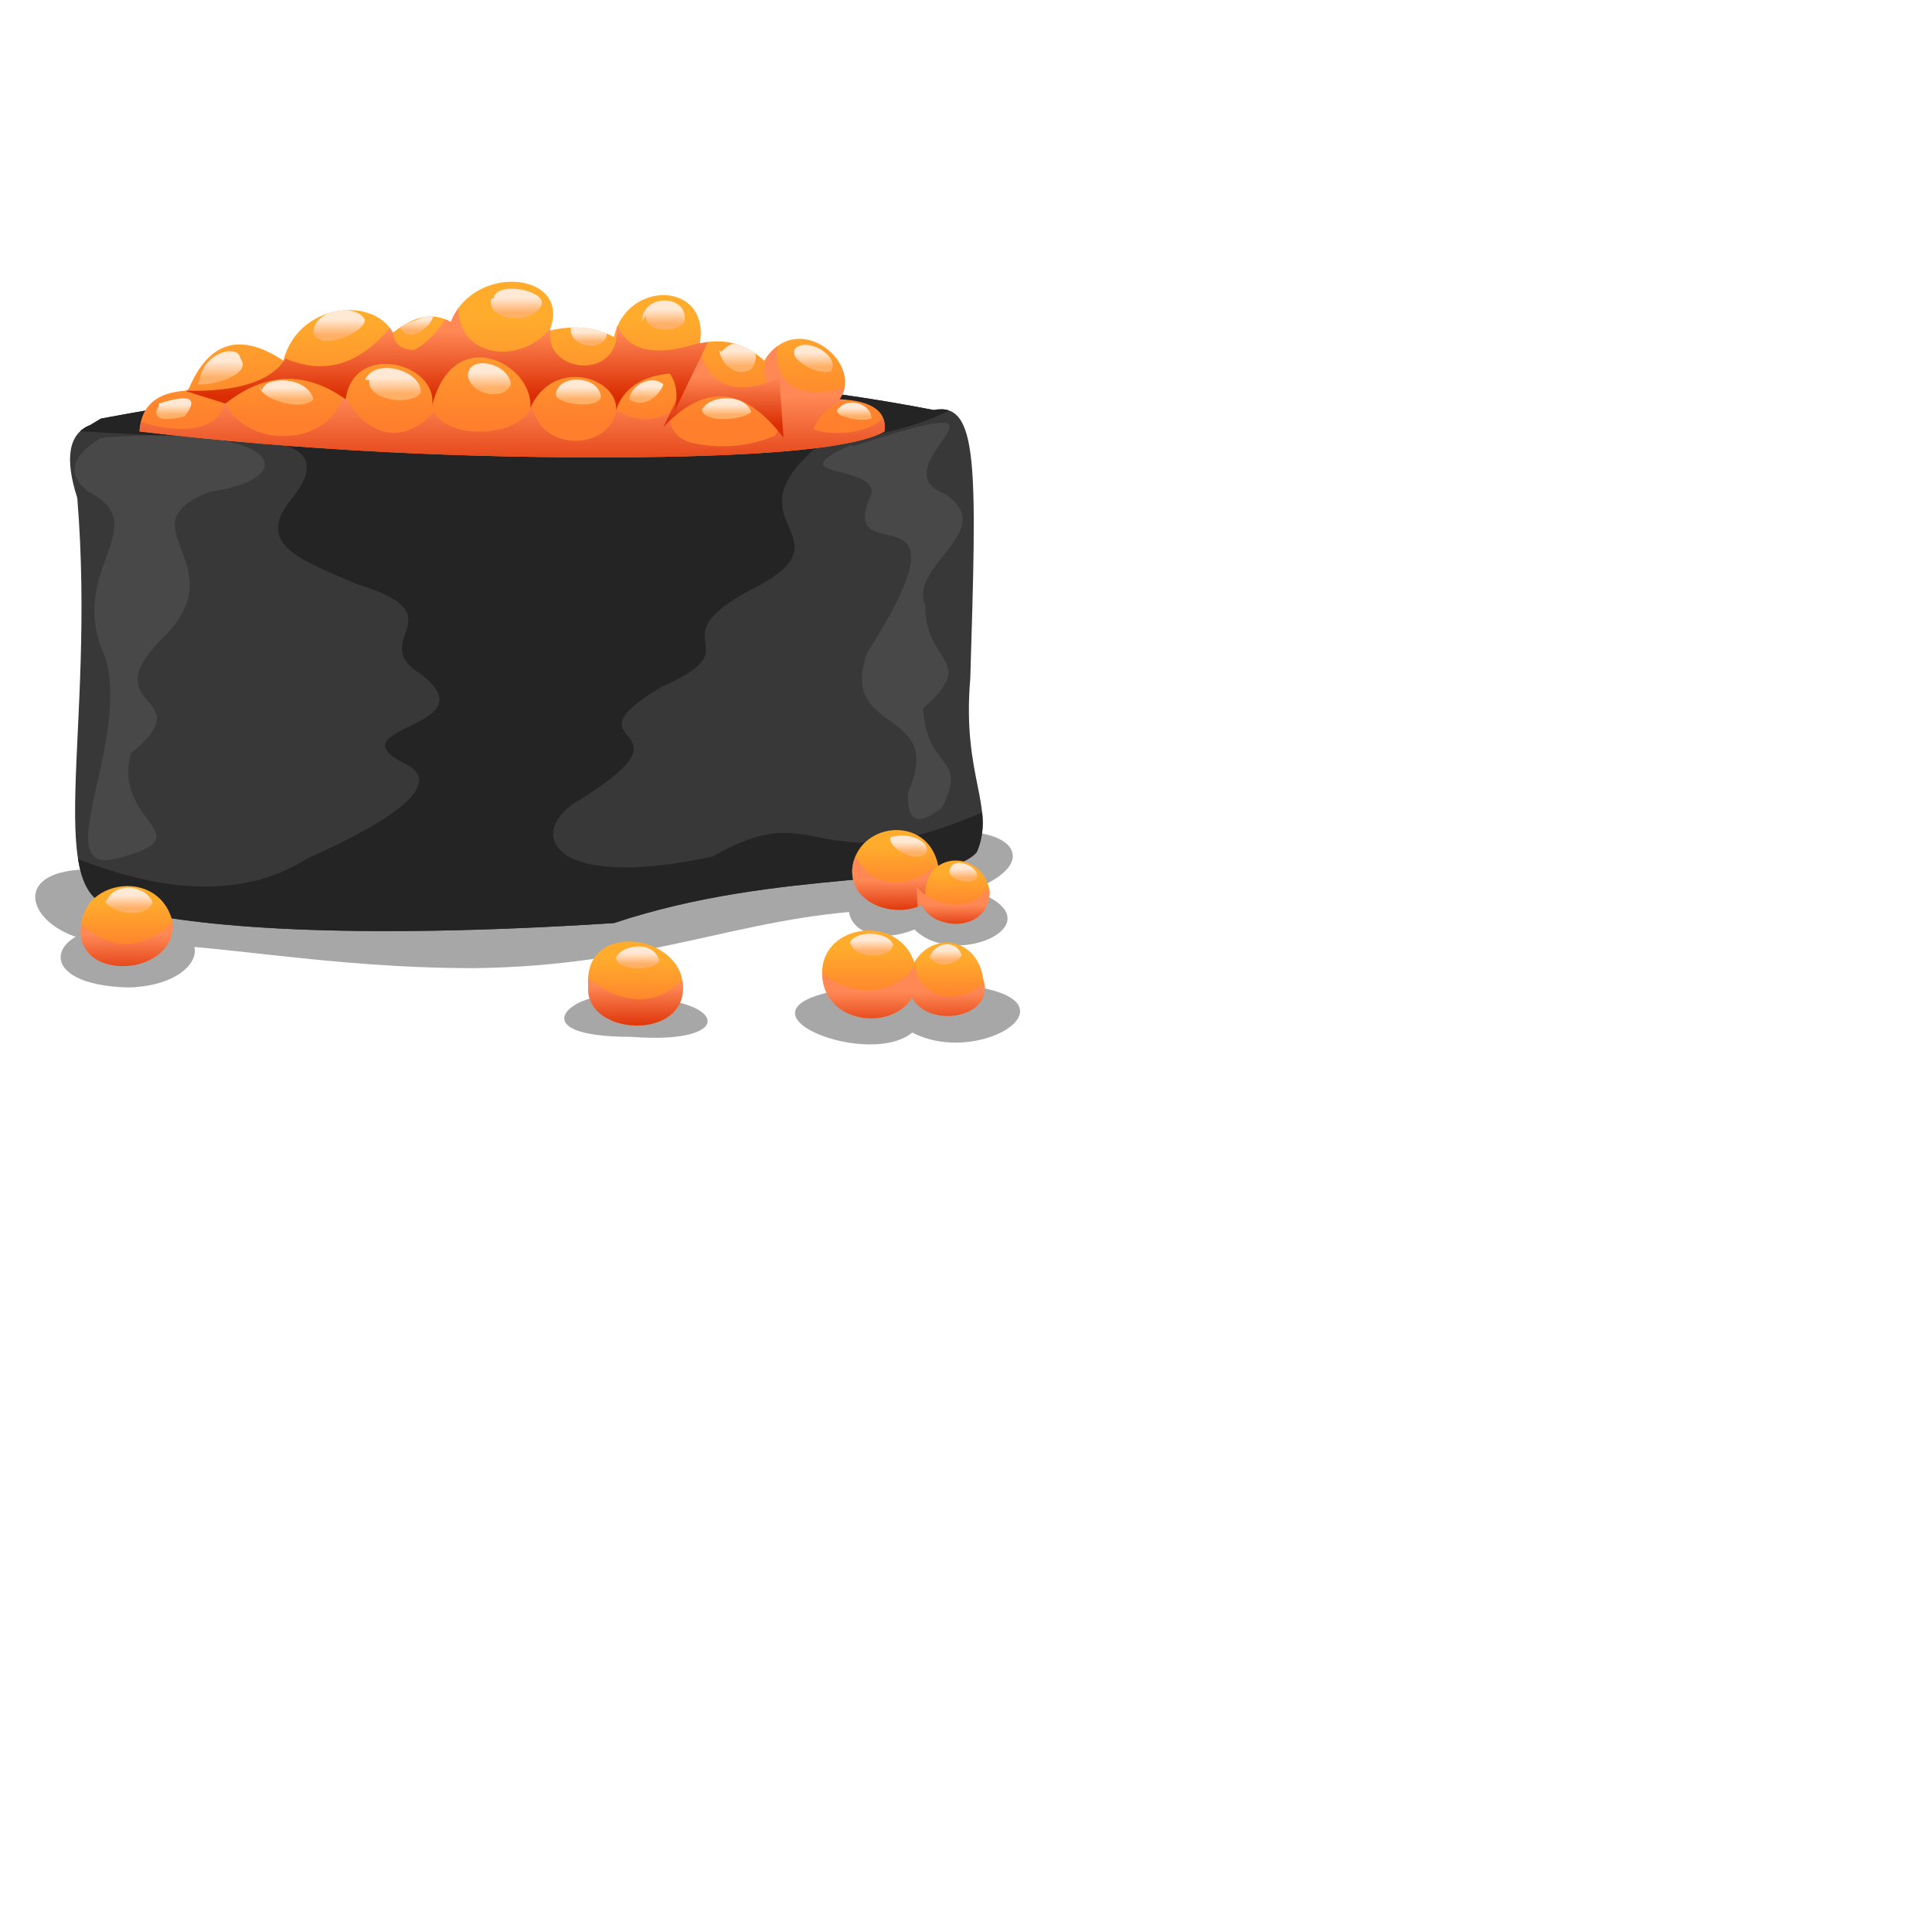
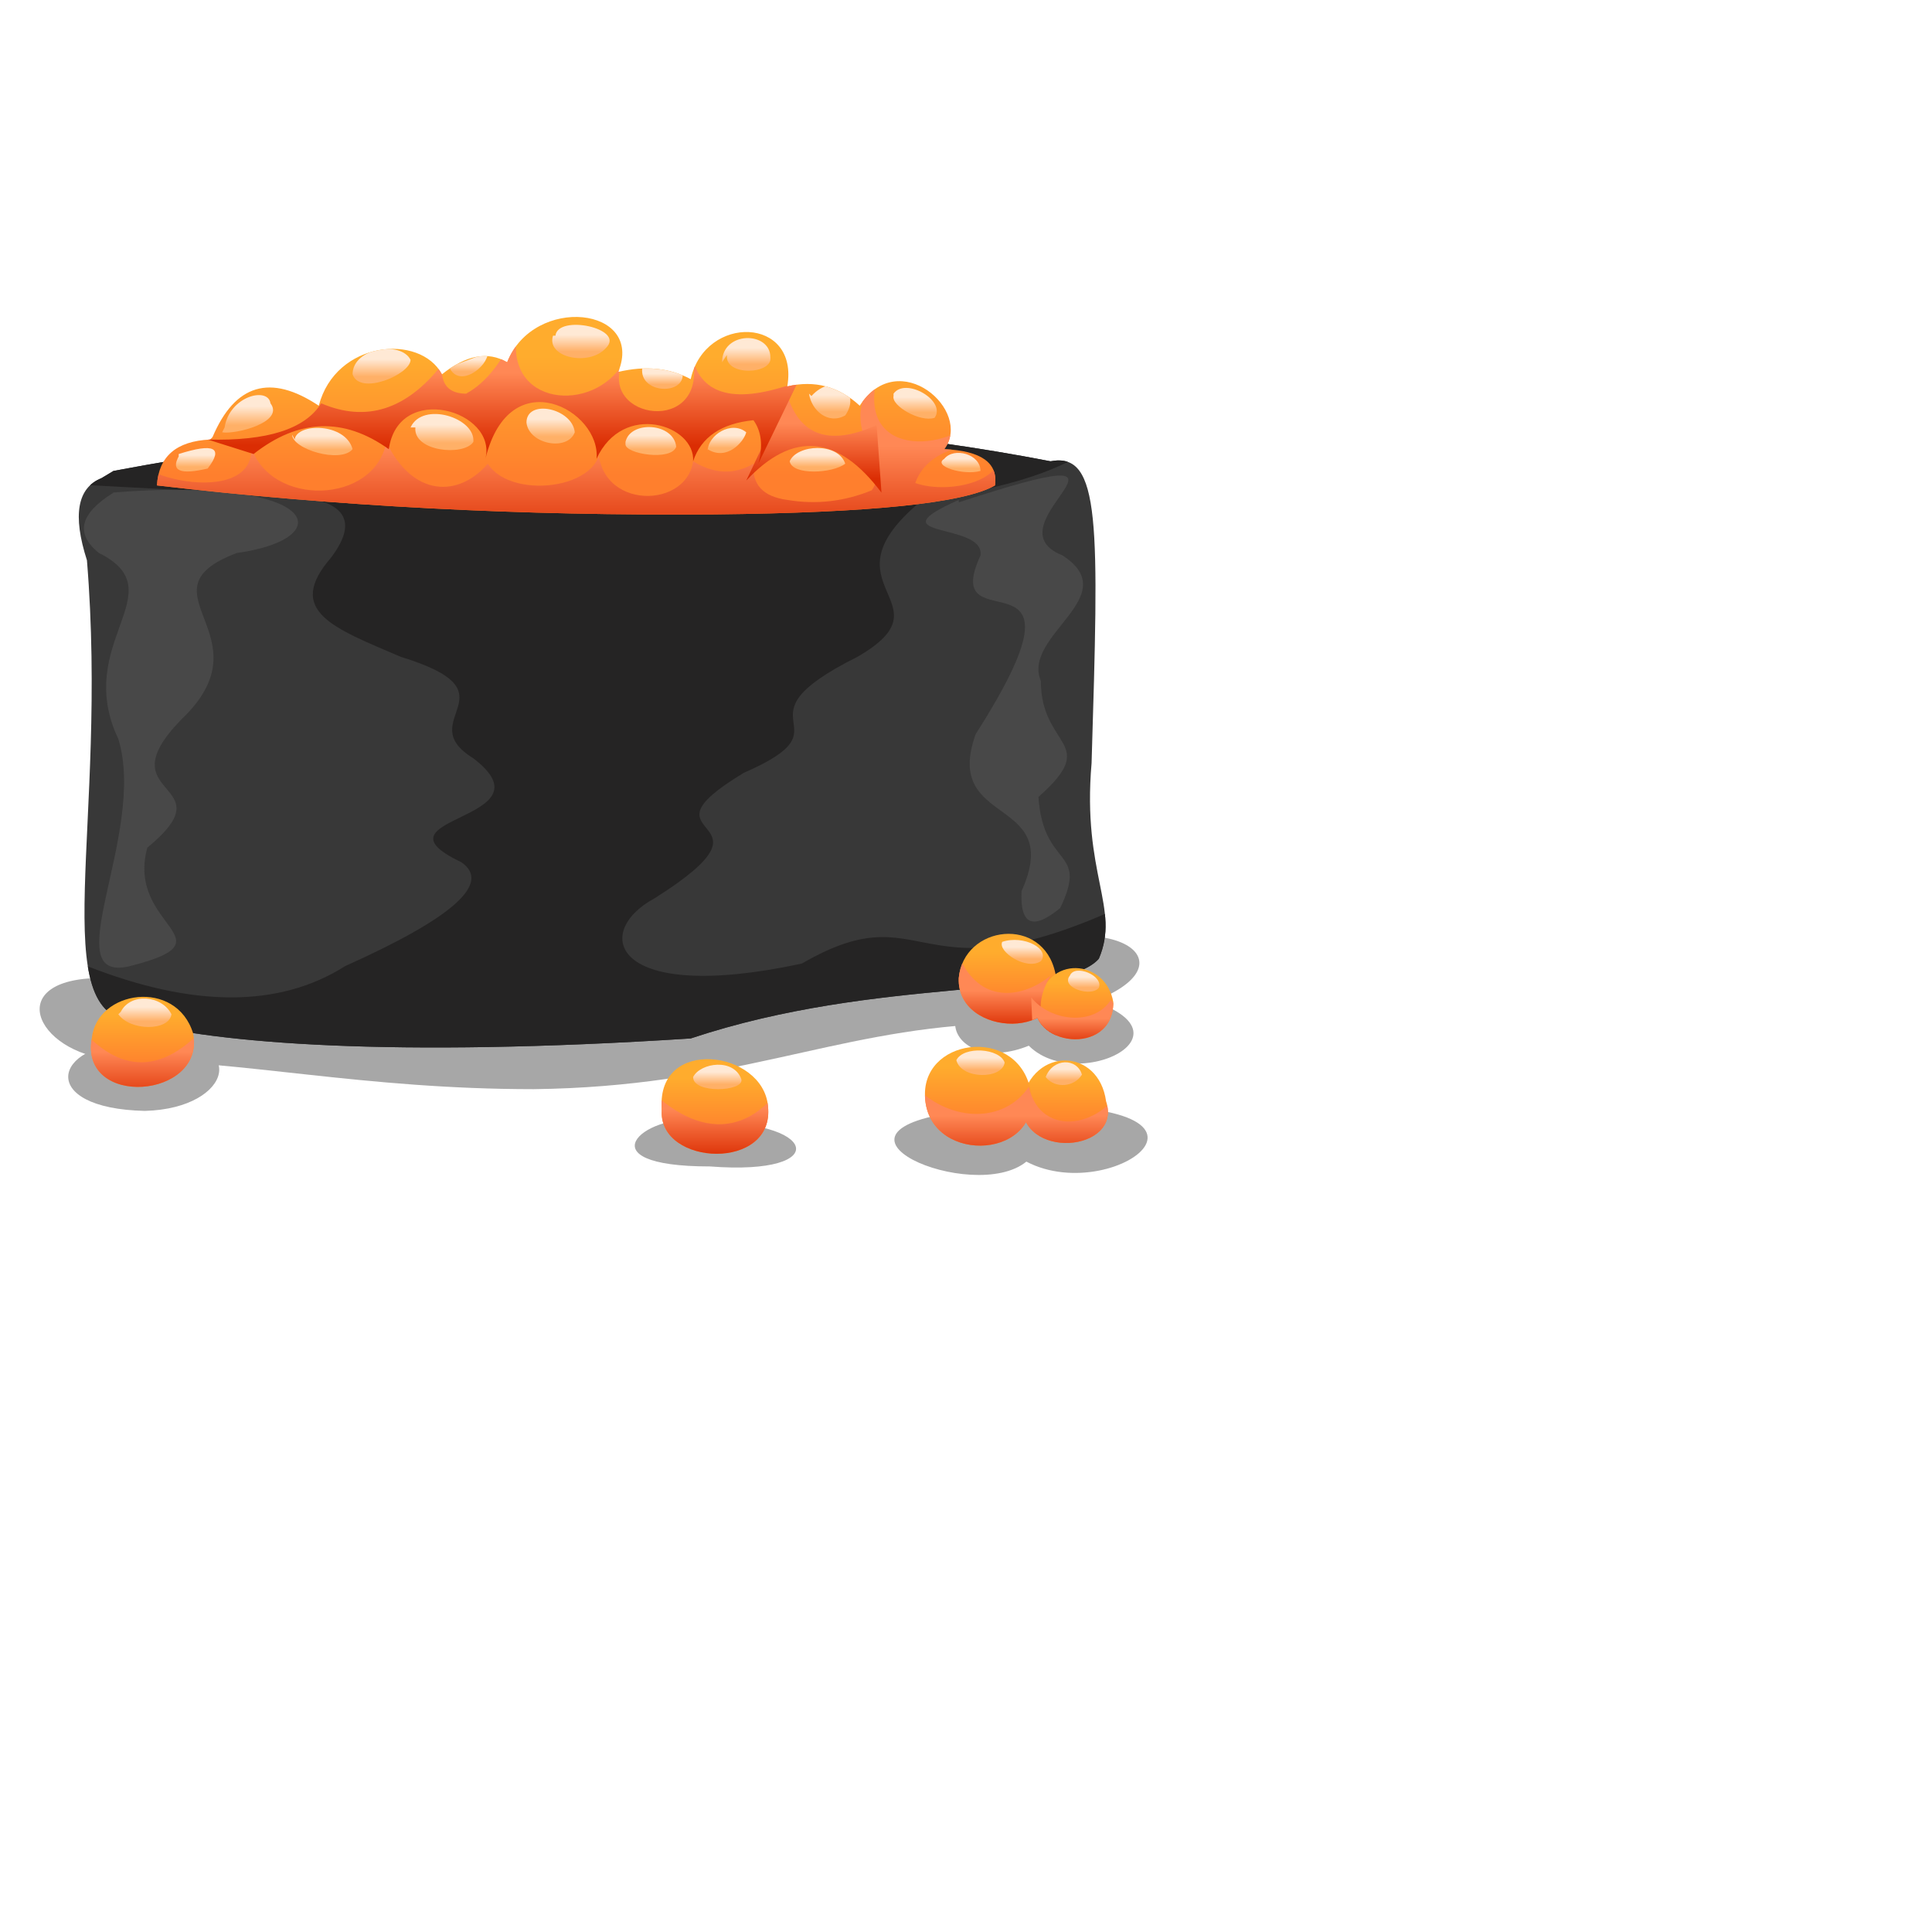
- <svg xmlns="http://www.w3.org/2000/svg" class="icon" id="fishEggSushiSVG-Container" viewBox="0 0 900 900" style="border: 2px solid red">
+ <svg xmlns="http://www.w3.org/2000/svg" class="icon" id="fishEggSushiSVG-Container" viewBox="0 0 800 800" style="border: 2px solid red">
  <g>
    <svg id="shadowUnderneathSushi" opacity="0.4">
      <path fill="#232323" d="M 40 405 L 439 388 C 482 383 493 415 408 424 C 344 427 303 450 221 451 C 150 451 100 439 50 439 C 16 438 0 406 40 405 Z" />
      <path fill="#232323" d="M 53 431 L 65 432 C 103 429 97 459 60 460 C 15 459 22 432 55 432 Z" />
      <path fill="#232323" d="M 290 465 C 338 463 346 487 294 483 C 241 483 267 461 289 464 Z" />
      <path fill="#232323" d="M 400 459 C 527 450 463 501 425 481 C 403 499 330 468 400 460 Z" />
      <path fill="#232323" d="M 420 408 C 514 419 449 456 426 433 C 394 446 380 412 420 408 Z" />
    </svg>
    <svg id="noriBase">
      <path fill="#383838" d="M 47 195 Q 254 156 435 191 C 456 187 455 217 452 316 C 448 362 464 376 455 397 C 440 414 364 404 286 430 C 162 438 90 432 56 423 C 18 421 45 342 36 232 Q 27 204 42 198 Z" />
    </svg>
    <clipPath id="noriBaseClip">
      <path d="M 47 195 Q 254 156 435 191 C 456 187 455 217 452 316 C 448 362 464 376 455 397 C 440 414 364 404 286 430 C 162 438 90 432 56 423 C 18 421 45 342 36 232 Q 27 204 42 198 Z" />
    </clipPath>
    <svg id="noriShadow" clip-path="url(#noriBaseClip)">
      <path fill="#252424" d="M 20 200 Q 216 49 455 183 Q 435 200 382 207 C 338 243 395 249 355 272 C 301 299 354 300 308 320 C 260 349 328 336 271 372 C 245 386 253 416 332 399 C 389 366 376 424 489 363 Q 516 476 14 429 Q 0 399 36 400 Q 102 426 143 400 Q 210 370 191 357 C 151 338 230 340 196 314 C 170 298 215 287 166 272 C 138 260 118 253 137 231 Q 156 206 114 205 Z" />
    </svg>
    <svg id="noriHighlight1" clip-path="url(#noriBaseClip)">
      <path fill="#484848" d="M 46 204 C 133 197 141 223 98 229 C 56 245 112 263 75 298 C 43 331 95 323 61 351 C 52 384 97 389 54 400 C 22 408 61 345 49 306 C 30 266 73 245 41 229 Q 26 217 47 204 Z" />
      <path fill="#484848" d="M 397 208 C 489 178 407 217 440 230 C 466 247 423 263 431 282 C 431 310 456 307 430 330 C 432 360 451 351 439 376 Q 422 390 423 369 C 441 329 390 343 404 304 C 457 221 388 269 406 230 C 408 216 361 223 397 207 Z" />
    </svg>
    <svg id="eggBase">
      <defs>
        <linearGradient id="eggBaseGrad" x1="0%" y1="20%" x2="0%" y2="80%">
          <stop offset="0%" style="stop-color:#FFAC2D;stop-opacity:1" />
          <stop offset="100%" style="stop-color:#FF7F2D;stop-opacity:1" />
        </linearGradient>
      </defs>
      <path fill="url(#eggBaseGrad)" d="M 88 181 Q 102 148 132 168 C 139 141 174 138 183 155 Q 198 143 210 150 C 221 122 267 127 256 154 Q 273 150 286 157 C 292 130 331 131 326 160 Q 343 156 356 168 C 372 143 403 170 391 186 Q 414 187 412 201 Q 393 212 296 213 Q 176 214 65 201 Q 66 183 87 182 Z" />
    </svg>
    <clipPath id="eggBaseClip">
      <path d="M 88 181 Q 102 148 132 168 C 139 141 174 138 183 155 Q 198 143 210 150 C 221 122 267 127 256 154 Q 273 150 286 157 C 292 130 331 131 326 160 Q 343 156 356 168 C 372 143 403 170 391 186 Q 414 187 412 201 Q 393 212 296 213 Q 176 214 65 201 Q 66 183 87 182 Z" />
    </clipPath>
    <svg id="eggShadow" clip-path="url(#eggBaseClip)">
      <defs>
        <linearGradient id="eggShadowGrad" x1="0%" y1="35%" x2="0%" y2="87%">
          <stop offset="0%" style="stop-color:#FF8855; stop-opacity:1" />
          <stop offset="100%" style="stop-color:#DB2D03; stop-opacity:1" />
        </linearGradient>
      </defs>
      <path fill="url(#eggShadowGrad)" d="M 51 182 C 48 198 106 211 104 185 C 112 210 155 209 160 183 C 171 206 190 206 202 192 C 212 208 254 202 248 181 C 244 211 284 212 287 191 Q 300 199 312 192 Q 311 205 326 207 Q 344 210 361 203 Q 366 196 359 184 Q 352 168 363 157 C 355 191 396 187 407 170 L 417 183 Q 385 183 379 200 C 393 205 420 199 413 183 L 460 228 L 32 236 L 17 179 Z" />
      <path fill="url(#eggShadowGrad)" d="M 325 160 Q 332 190 363 176 L 365 204 Q 338 168 309 199 Q 318 180 327 161 Z" />
      <path fill="url(#eggShadowGrad)" d="M 325 160 Q 290 171 286 145 C 296 180 250 175 257 152 C 243 172 206 167 215 134 Q 206 156 193 163 Q 182 163 183 151 Q 161 179 133 167 Q 123 183 86 182 L 105 188 Q 133 166 161 186 C 165 158 206 170 201 190 C 211 149 249 170 247 190 C 258 166 288 176 287 191 Q 292 176 312 174 Q 317 181 314 192 L 330 159 Z" />
    </svg>
    <svg id="eggHighlights" clip-path="url(#eggBaseClip)">
      <defs>
        <linearGradient id="eggHighlightGrad" x1="0%" y1="30%" x2="0%" y2="80%">
          <stop offset="0%" style="stop-color:#FFE9D5;stop-opacity:1" />
          <stop offset="100%" style="stop-color:#FFB067;stop-opacity:1" />
        </linearGradient>
      </defs>
      <path fill="url(#eggHighlightGrad)" d="M 93 177 C 95 164 111 160 112 167 C 118 175 97 180 92 179 Z" />
      <path fill="url(#eggHighlightGrad)" d="M 74 188 Q 96 181 86 194 Q 69 198 74 189 Z" />
      <path fill="url(#eggHighlightGrad)" d="M 122 182 C 123 175 143 175 146 186 C 141 192 121 186 121 180 Z" />
      <path fill="url(#eggHighlightGrad)" d="M 146 155 C 146 144 166 141 170 149 C 170 155 149 164 146 155 Z" />
      <path fill="url(#eggHighlightGrad)" d="M 170 177 C 175 166 197 173 196 183 C 192 189 171 187 172 177 Z" />
      <path fill="url(#eggHighlightGrad)" d="M 230 139 C 231 130 259 136 251 144 C 244 152 226 148 229 139 Z" />
      <path fill="url(#eggHighlightGrad)" d="M 218 175 C 218 165 237 169 238 179 C 235 187 219 184 218 175 Z" />
      <path fill="url(#eggHighlightGrad)" d="M 299 150 C 299 137 319 137 319 148 C 320 155 300 156 301 147 Z" />
      <path fill="url(#eggHighlightGrad)" d="M 336 164 C 345 154 357 162 350 172 C 343 176 336 170 335 163 Z" />
      <path fill="url(#eggHighlightGrad)" d="M 370 163 C 375 156 392 166 387 173 C 381 175 369 168 370 164 Z" />
      <path fill="url(#eggHighlightGrad)" d="M 259 183 C 261 174 279 175 280 185 C 278 191 259 188 259 184 Z" />
      <path fill="url(#eggHighlightGrad)" d="M 265 152 L 282 152 C 287 164 264 164 266 152 Z" />
      <path fill="url(#eggHighlightGrad)" d="M 293 187 C 293 180 303 174 309 179 C 308 183 301 191 293 186 Z" />
      <path fill="url(#eggHighlightGrad)" d="M 327 191 C 330 184 347 183 350 192 C 345 196 328 197 327 191 Z" />
      <path fill="url(#eggHighlightGrad)" d="M 391 190 C 395 185 406 188 406 195 C 399 197 386 193 391 190 Z" />
      <path fill="url(#eggHighlightGrad)" d="M 186 152 L 202 146 C 202 152 190 161 186 152 Z" />
    </svg>
    <svg id="outsideEggBase">
      <path fill="url(#eggBaseGrad)" d="M 38 430 C 40 410 73 405 80 428 C 85 455 33 459 38 430 Z" />
      <path fill="url(#eggBaseGrad)" d="M 274 459 C 272 429 316 435 318 458 C 321 485 273 483 274 460 Z" />
      <path fill="url(#eggBaseGrad)" d="M 397 405 C 399 383 432 379 437 403 C 444 431 396 430 397 405 Z" />
      <path fill="url(#eggBaseGrad)" d="M 430 416 C 433 395 458 397 461 415 C 461 438 425 433 429 414 Z" />
      <path fill="url(#eggBaseGrad)" d="M 423 456 C 428 433 455 434 458 456 C 465 477 422 481 423 456 Z" />
      <path fill="url(#eggBaseGrad)" d="M 383 453 C 383 429 423 425 427 453 C 430 481 383 482 383 453 Z" />
    </svg>
    <clipPath id="outsideEggBaseClip">
      <path d="M 38 430 C 40 410 73 405 80 428 C 85 455 33 459 38 430 Z" />
      <path d="M 274 459 C 272 429 316 435 318 458 C 321 485 273 483 274 460 Z" />
      <path d="M 397 405 C 399 383 432 379 437 403 C 444 431 396 430 397 405 Z" />
      <path d="M 430 416 C 433 395 458 397 461 415 C 461 438 425 433 429 414 Z" />
      <path d="M 423 456 C 428 433 455 434 458 456 C 465 477 422 481 423 456 Z" />
      <path d="M 383 453 C 383 429 423 425 427 453 C 430 481 383 482 383 453 Z" />
    </clipPath>
    <svg id="outsideEggShadow" clip-path="url(#outsideEggBaseClip)">
      <defs>
        <linearGradient id="outsideEggShadowGrad" x1="0%" y1="35%" x2="0%" y2="80%">
          <stop offset="0%" style="stop-color:#FF8855; stop-opacity:1" />
          <stop offset="100%" style="stop-color:#DB2D03; stop-opacity:1" />
        </linearGradient>
      </defs>
      <path fill="url(#outsideEggShadowGrad)" d="M 31 423 C 51 448 71 444 90 419 L 104 465 L 15 466 Z" />
      <path fill="url(#outsideEggShadowGrad)" d="M 264 446 C 288 473 312 472 328 443 L 346 486 L 244 489 Z" />
      <path fill="url(#outsideEggShadowGrad)" d="M 379 450 C 394 465 416 465 426 450 C 431 472 458 467 466 447 L 501 490 L 368 489 Z" />
      <path fill="url(#outsideEggShadowGrad)" d="M 398 398 C 407 416 424 413 435 404 C 427 418 431 427 445 433 L 375 427 Z" />
      <path fill="url(#outsideEggShadowGrad)" d="M 427 413 C 435 423 453 425 460 414 L 477 438 L 428 436 Z" />
    </svg>
    <svg id="outsideEggHighlights">
      <path fill="url(#eggHighlightGrad)" d="M 50 419 C 54 411 67 412 71 420 C 70 427 54 427 49 420 Z" />
      <path fill="url(#eggHighlightGrad)" d="M 287 446 C 290 440 304 438 307 447 C 308 452 287 453 287 446 Z" />
      <path fill="url(#eggHighlightGrad)" d="M 396 439 C 399 433 414 434 416 440 C 415 447 398 447 396 439 Z" />
      <path fill="url(#eggHighlightGrad)" d="M 433 446 C 436 438 446 438 448 445 C 445 450 437 451 433 446 Z" />
      <path fill="url(#eggHighlightGrad)" d="M 415 390 C 424 387 435 393 431 398 C 425 402 413 394 415 390 Z" />
      <path fill="url(#eggHighlightGrad)" d="M 443 404 C 445 399 457 404 455 409 C 452 413 439 409 443 404 Z" />
    </svg>
  </g>
</svg>
